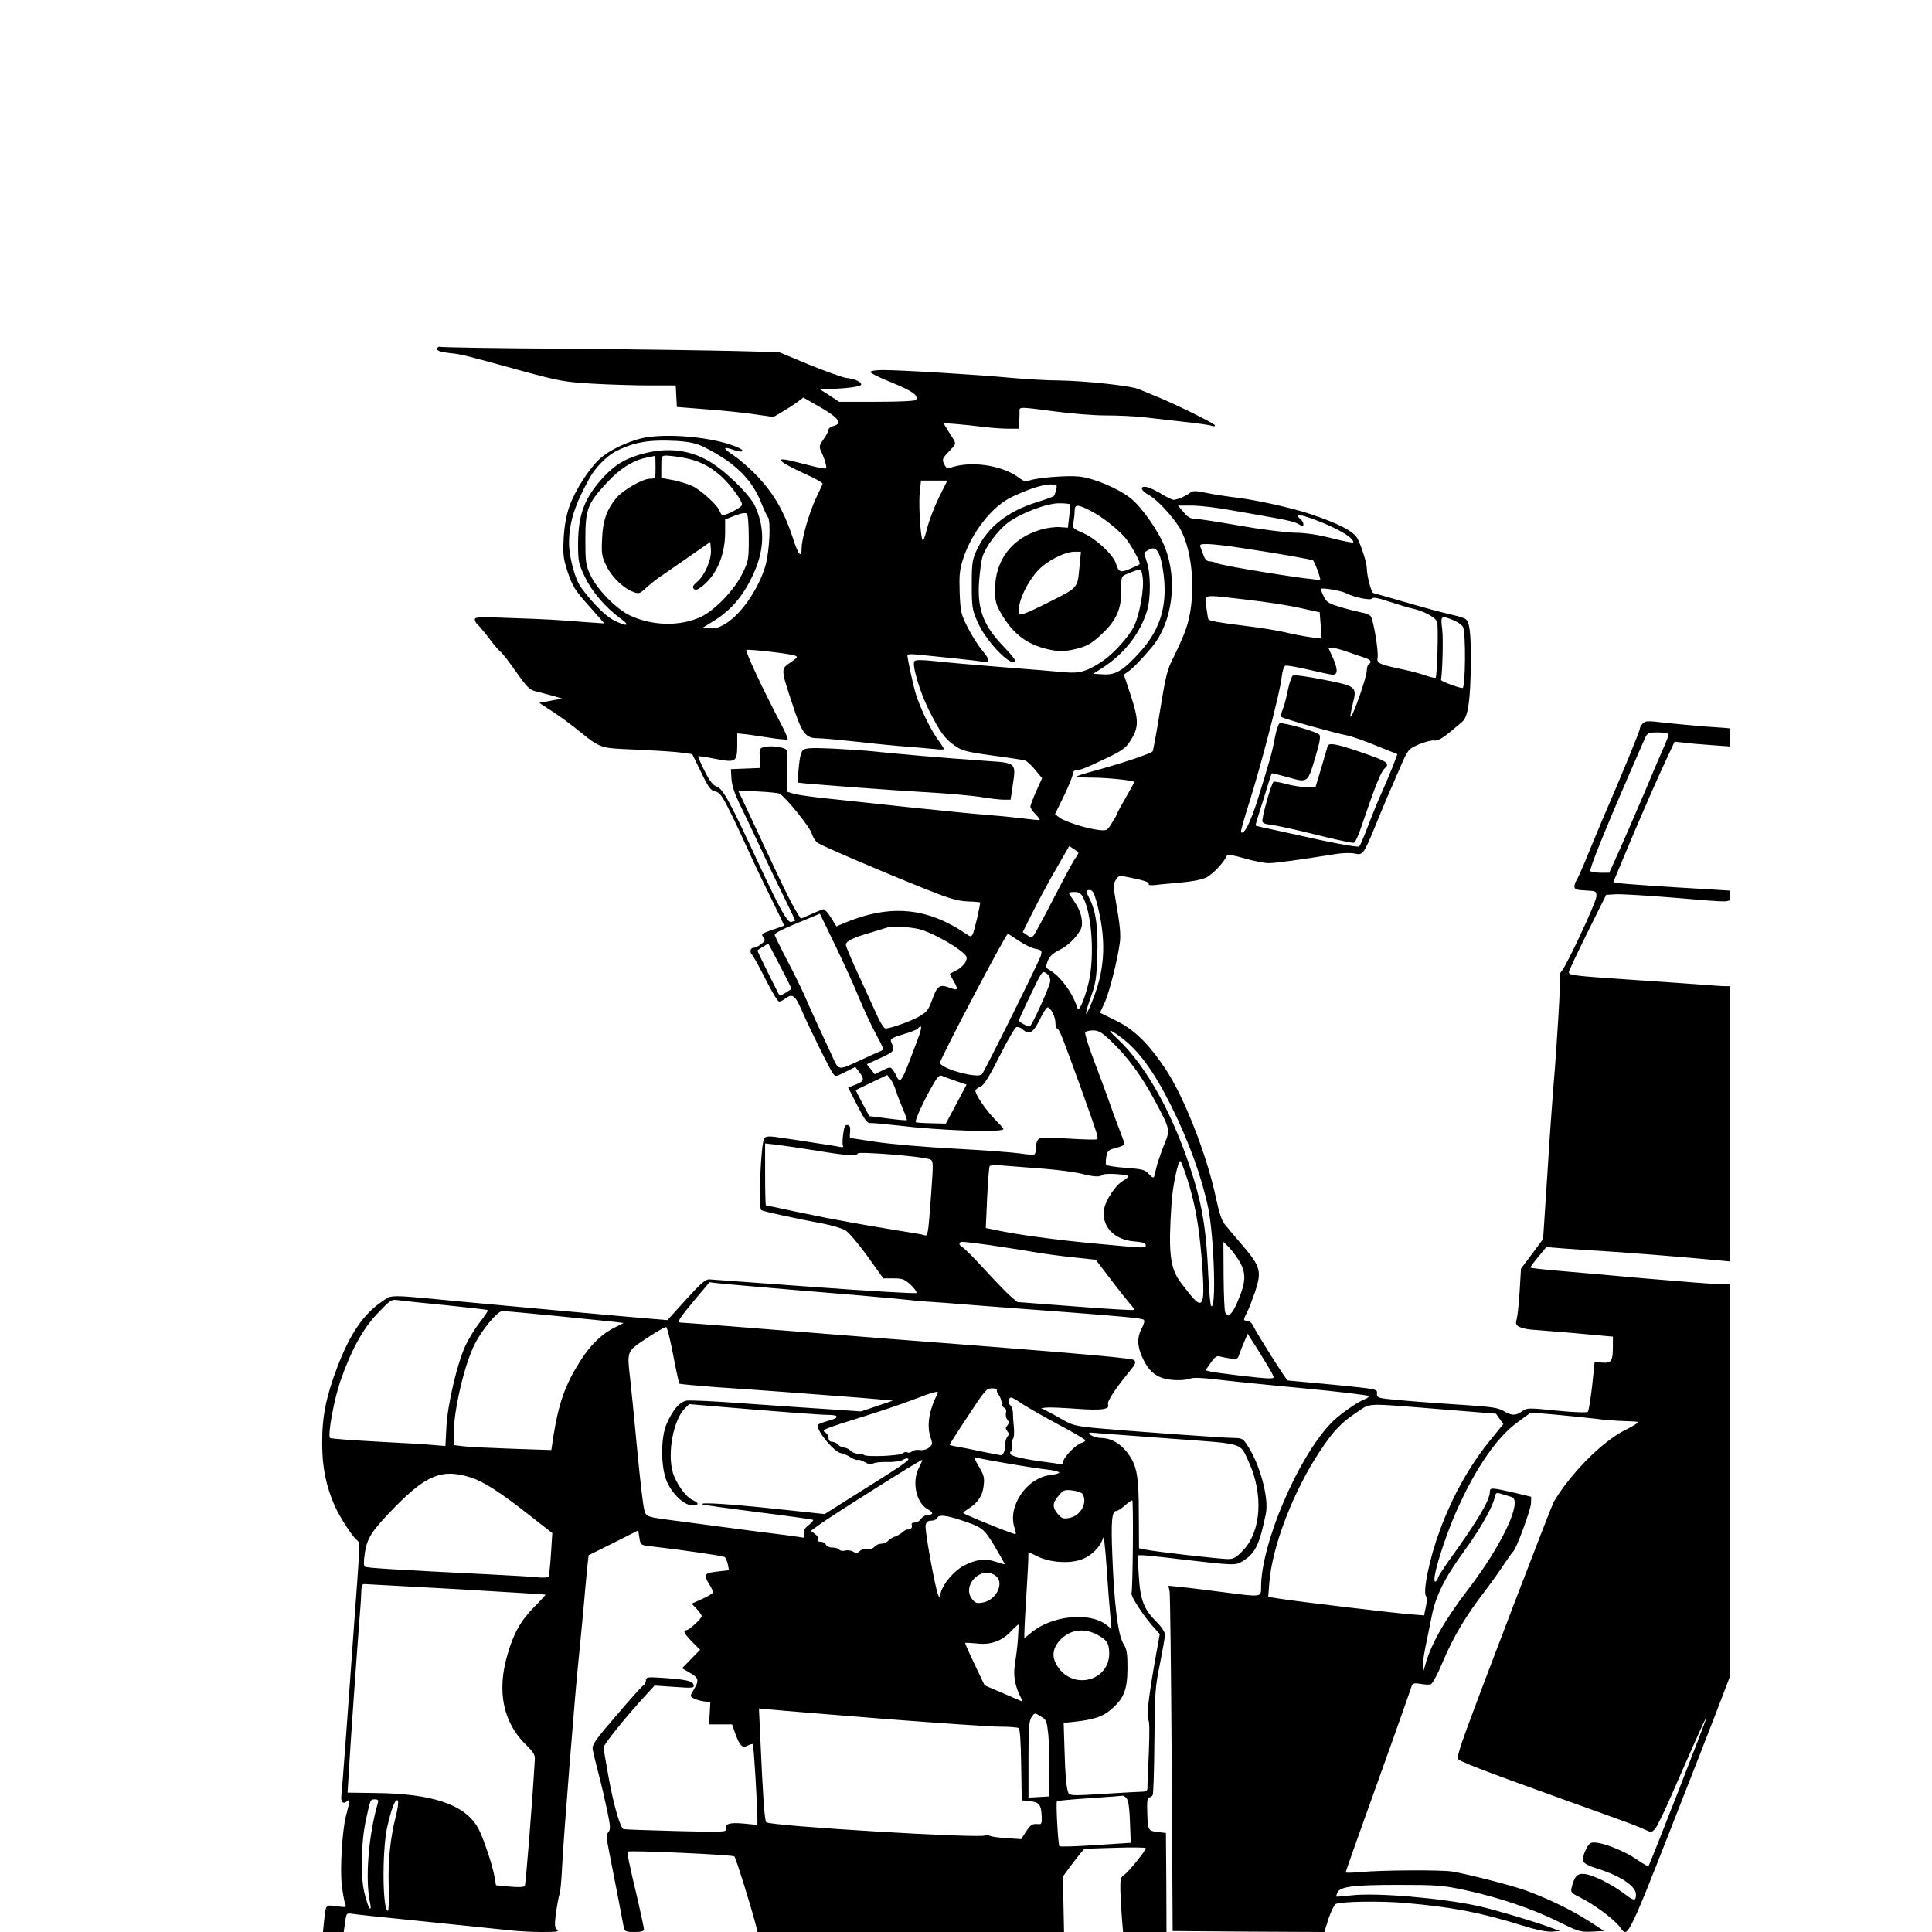
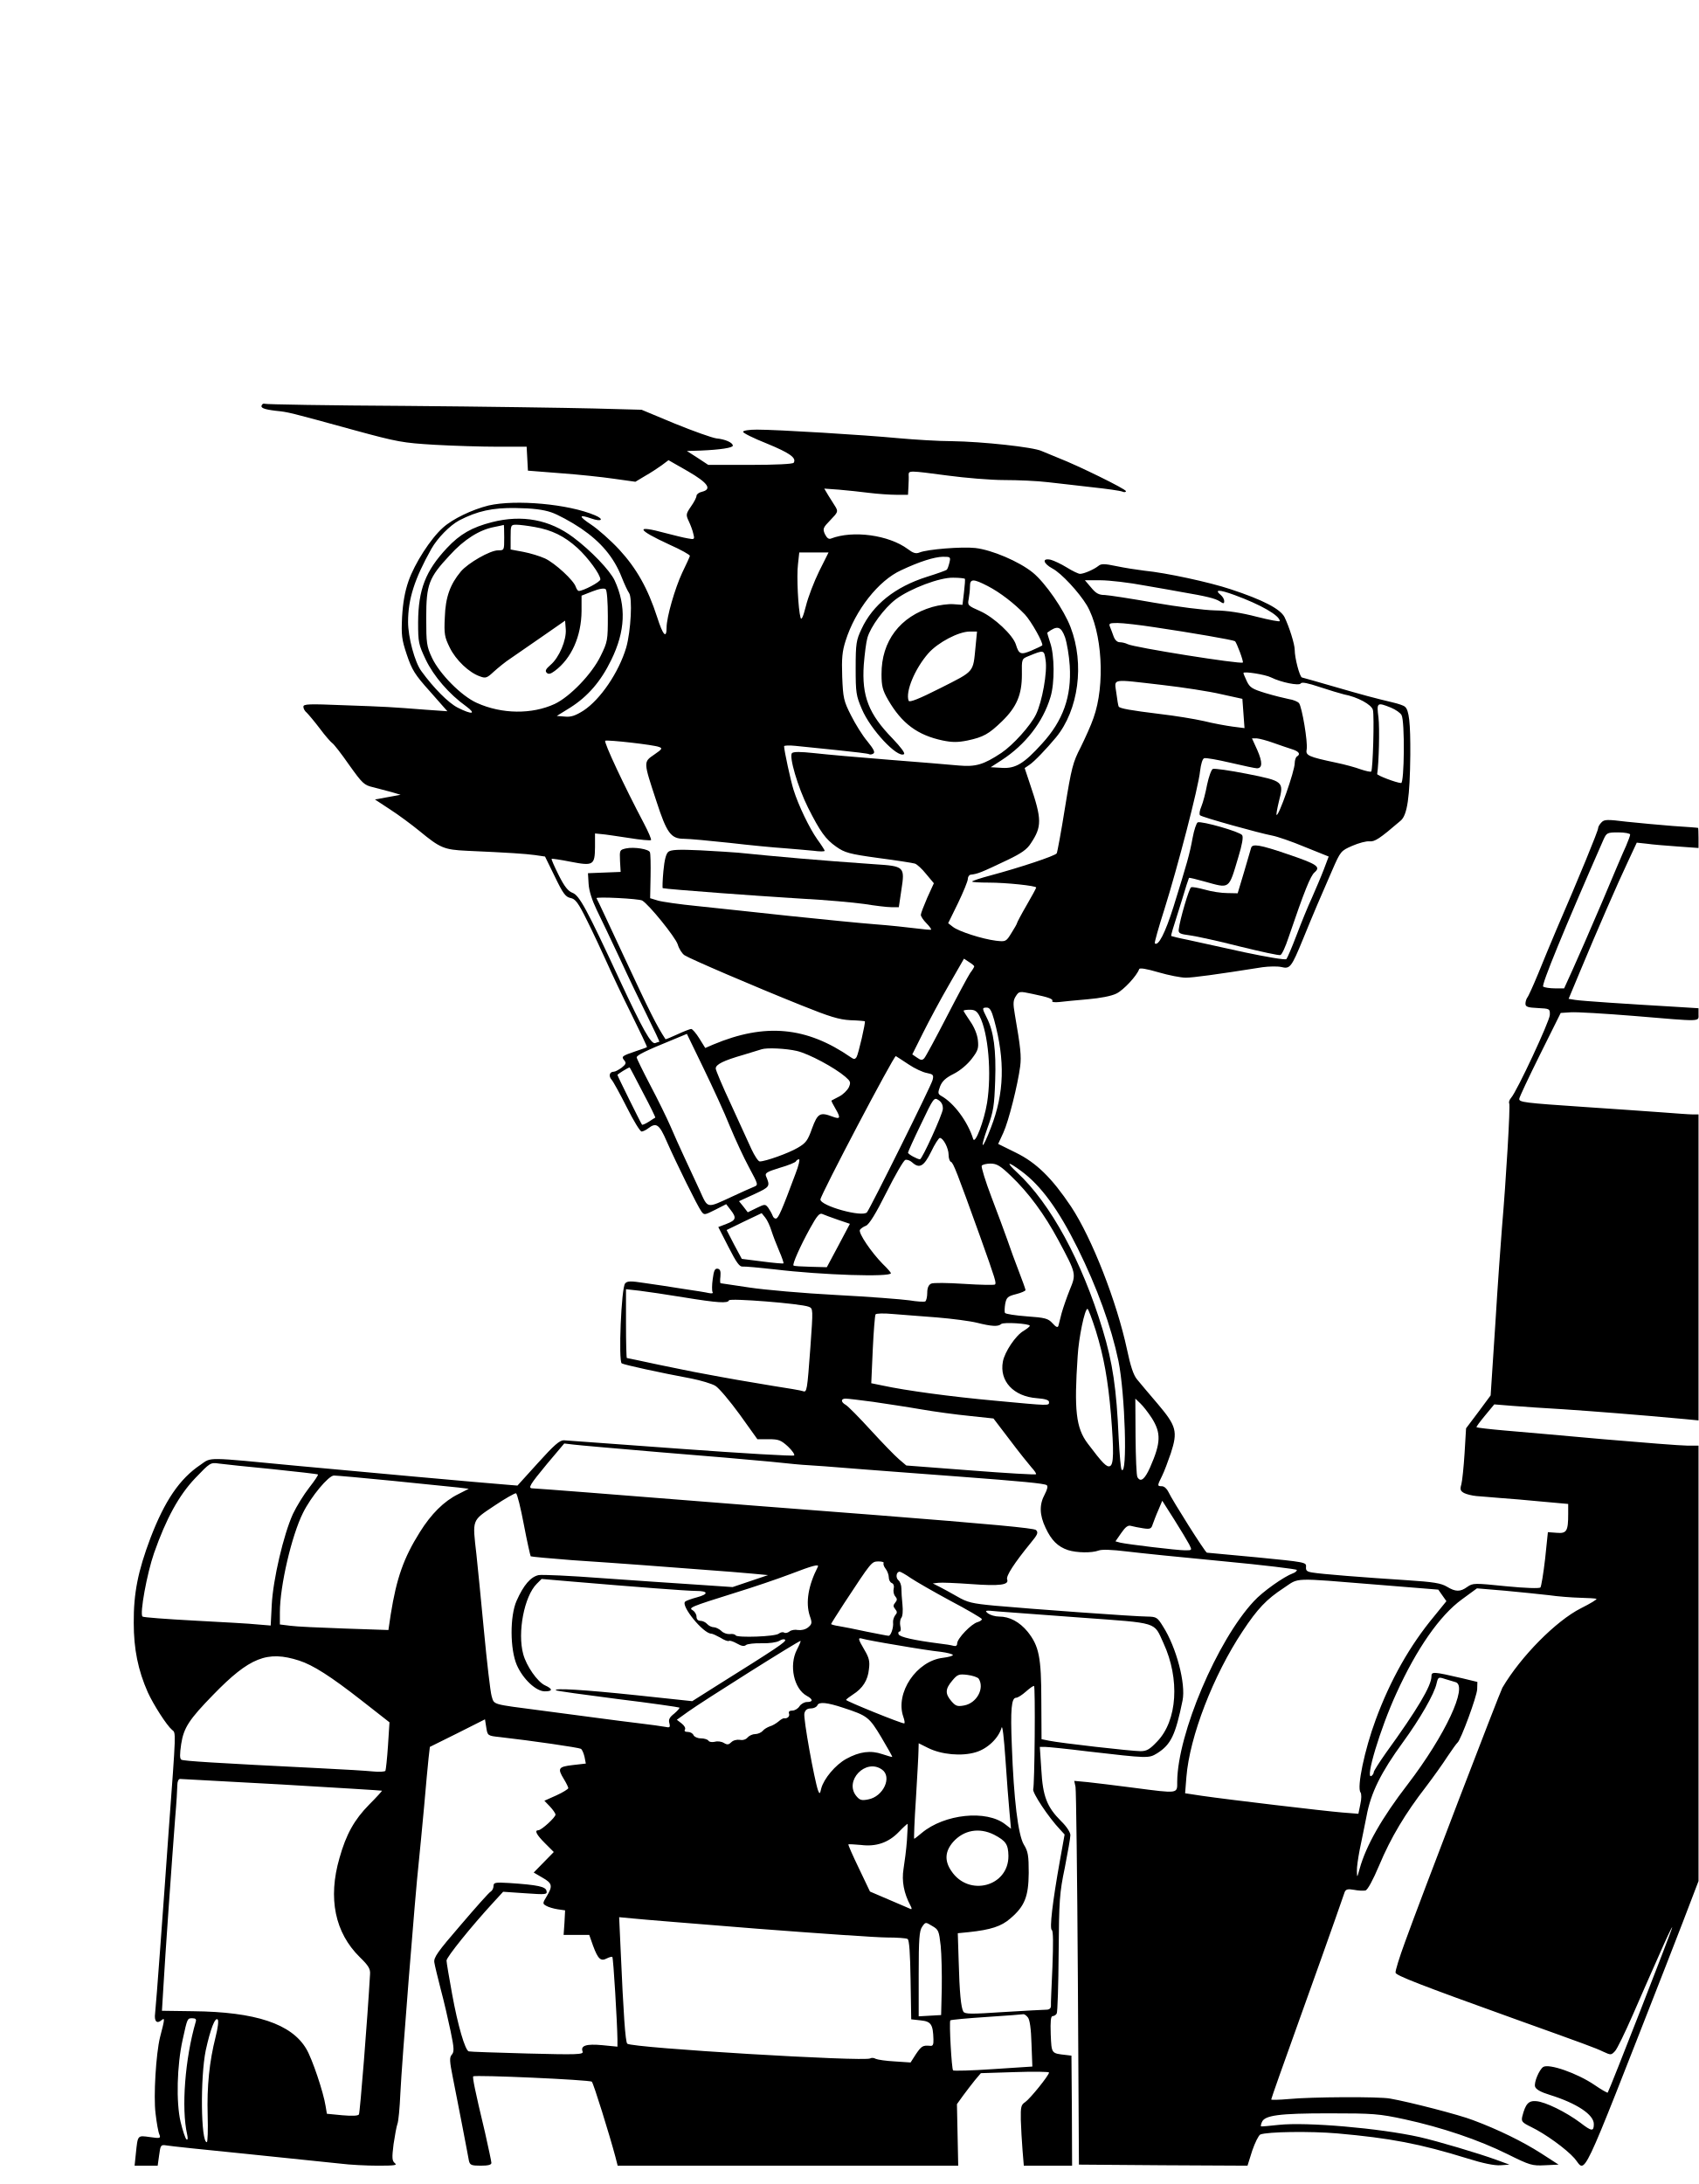
- <svg xmlns="http://www.w3.org/2000/svg" version="1.0" width="450" height="450" viewBox="0 0 795 1005" preserveAspectRatio="xMidYMid meet">
+ <svg xmlns="http://www.w3.org/2000/svg" version="1.0" width="350" height="450" viewBox="0 0 795 1005" preserveAspectRatio="xMidYMid meet">
  <g transform="translate(0,1005) scale(0.1,-0.1)" stroke="none">
    <path d="M1226 8241 c-9 -14 8 -21 66 -28 58 -6 55 -5 368 -91 202 -55 225 -59 375 -68 88 -5 221 -9 295 -9 l135 0 3 -56 3 -56 152 -12 c84 -6 197 -18 251 -26 l100 -14 45 27 c25 14 60 37 78 50 l32 24 91 -52 c95 -55 114 -84 65 -96 -14 -3 -25 -12 -25 -19 0 -7 -11 -29 -26 -50 -24 -35 -24 -39 -10 -69 8 -17 18 -43 21 -58 7 -27 6 -28 -26 -22 -19 3 -66 15 -105 25 -143 39 -135 17 19 -54 54 -24 97 -48 96 -53 -1 -5 -17 -40 -36 -79 -34 -73 -73 -208 -73 -256 0 -55 -17 -37 -44 48 -44 136 -97 229 -178 317 -40 43 -100 96 -132 117 -59 39 -58 49 2 28 48 -17 62 -4 17 15 -124 53 -371 75 -498 46 -77 -19 -169 -63 -214 -104 -58 -52 -132 -167 -161 -250 -17 -49 -26 -100 -30 -167 -4 -86 -2 -105 22 -177 24 -71 37 -93 109 -173 l81 -92 -100 7 c-167 13 -183 14 -381 21 -170 7 -193 6 -193 -7 0 -9 7 -21 16 -28 8 -8 36 -41 61 -74 25 -34 52 -64 58 -68 7 -4 43 -50 79 -102 63 -88 70 -95 114 -105 26 -7 65 -17 87 -23 l40 -12 -60 -11 -60 -11 70 -46 c39 -25 101 -71 139 -102 96 -79 114 -87 220 -92 202 -9 273 -14 319 -20 l48 -7 46 -94 c38 -79 50 -95 73 -100 23 -4 36 -21 78 -106 28 -56 69 -144 92 -195 23 -52 75 -162 116 -244 41 -83 74 -152 72 -153 -2 -2 -25 -10 -52 -19 -65 -22 -69 -25 -54 -43 10 -12 8 -18 -12 -34 -14 -10 -30 -19 -37 -19 -20 0 -26 -20 -10 -38 8 -9 40 -68 71 -129 31 -62 62 -113 69 -113 6 0 21 7 31 15 38 29 52 19 87 -62 45 -102 144 -303 162 -327 13 -18 15 -17 65 8 l51 26 20 -26 c30 -38 26 -49 -18 -66 l-39 -15 48 -94 c37 -73 52 -93 66 -91 11 1 78 -5 149 -13 223 -27 545 -37 545 -18 0 3 -17 23 -39 44 -53 54 -115 145 -106 159 4 6 17 15 28 19 15 6 46 56 96 156 40 80 80 149 88 152 7 3 22 -2 32 -11 34 -31 55 -20 89 49 17 36 36 65 41 65 16 0 41 -48 41 -79 0 -16 5 -31 11 -33 11 -4 28 -48 136 -348 74 -207 77 -219 70 -226 -3 -3 -68 -2 -144 3 -77 5 -146 6 -155 1 -12 -6 -18 -20 -18 -43 0 -18 -4 -36 -9 -40 -6 -3 -39 -1 -75 5 -35 5 -189 17 -342 25 -152 8 -335 24 -407 35 -71 11 -132 20 -134 20 -3 0 -3 15 -1 32 2 24 -1 34 -13 36 -13 2 -18 -9 -23 -48 -4 -28 -4 -55 -1 -61 4 -6 -2 -8 -17 -5 -12 3 -68 12 -123 20 -55 9 -135 21 -178 27 -65 10 -81 10 -91 -2 -18 -19 -32 -364 -16 -374 12 -7 176 -43 326 -71 45 -9 95 -24 112 -34 17 -10 68 -71 114 -134 l83 -116 53 0 c46 0 57 -4 90 -34 20 -19 33 -38 29 -42 -4 -4 -243 10 -530 31 -287 21 -534 39 -548 40 -20 0 -46 -23 -121 -106 l-96 -106 -49 4 c-106 8 -734 65 -978 88 -440 42 -403 42 -457 5 -97 -65 -167 -168 -234 -343 -58 -154 -79 -257 -78 -397 0 -122 20 -221 66 -325 26 -57 88 -154 113 -175 19 -16 20 7 -16 -480 -10 -146 -28 -389 -39 -540 -11 -151 -22 -290 -24 -307 -5 -37 8 -51 30 -32 16 13 16 8 -7 -80 -19 -77 -31 -276 -21 -356 5 -44 13 -89 18 -99 7 -18 4 -19 -45 -12 -58 8 -56 10 -65 -76 l-6 -58 54 0 54 0 7 50 c6 46 8 49 33 45 15 -3 185 -21 377 -40 193 -20 388 -40 435 -45 47 -6 127 -10 179 -10 78 0 92 2 79 12 -13 11 -14 24 -6 88 6 41 14 84 18 95 5 11 11 76 14 145 6 133 70 937 86 1080 5 47 16 164 25 260 8 96 18 199 21 228 l6 52 129 64 129 65 6 -38 c6 -38 6 -39 63 -45 150 -17 370 -49 380 -55 6 -4 13 -21 17 -38 l6 -31 -61 -7 c-68 -8 -73 -15 -41 -67 11 -18 20 -37 20 -41 0 -4 -25 -20 -56 -34 l-56 -25 26 -27 c14 -15 26 -32 26 -38 0 -13 -66 -73 -80 -73 -20 0 -9 -21 31 -61 l41 -41 -47 -48 -47 -48 41 -24 c46 -26 49 -39 20 -87 -20 -33 -20 -35 -2 -45 10 -6 34 -13 53 -16 l35 -5 -3 -58 -4 -57 60 0 60 0 18 -51 c23 -62 36 -74 64 -59 12 6 24 9 26 7 5 -4 23 -309 24 -386 l0 -34 -71 7 c-75 7 -103 -2 -92 -30 5 -14 -26 -15 -258 -9 -145 4 -269 8 -275 10 -17 5 -51 120 -78 269 -14 77 -26 147 -26 156 0 16 116 160 220 273 l45 49 103 -7 c98 -7 104 -6 100 11 -4 20 -40 28 -175 37 -66 4 -73 2 -73 -14 0 -10 -6 -22 -13 -26 -8 -4 -71 -75 -141 -157 -108 -125 -127 -152 -123 -175 2 -14 16 -71 30 -126 15 -55 35 -143 46 -195 17 -81 17 -97 6 -110 -12 -13 -11 -30 5 -110 10 -52 31 -156 45 -230 14 -74 28 -145 30 -158 5 -19 12 -22 55 -22 35 0 50 4 50 13 0 7 -14 71 -30 143 -48 200 -59 258 -55 262 8 8 547 -16 555 -25 8 -7 83 -249 110 -350 l11 -43 797 0 797 0 -3 144 -3 144 28 39 c16 22 41 54 56 73 l28 33 159 5 c88 3 160 2 160 -2 0 -13 -88 -122 -111 -138 -20 -13 -22 -22 -21 -84 1 -38 5 -102 8 -141 l6 -73 113 0 113 0 -1 258 -2 257 -25 3 c-70 8 -68 5 -72 97 -2 61 0 85 9 85 6 0 15 5 19 12 4 6 8 134 9 282 2 249 4 282 29 401 14 72 26 140 26 152 0 13 -18 41 -43 65 -67 67 -86 116 -93 241 l-7 107 24 0 c13 0 103 -9 199 -21 286 -33 286 -33 326 -9 65 41 86 86 119 247 16 78 -29 249 -91 346 -27 44 -31 46 -75 47 -56 0 -550 36 -714 51 -105 10 -127 15 -175 43 -30 17 -68 38 -84 46 l-30 15 26 3 c13 2 83 -1 153 -6 135 -10 179 -4 169 22 -6 16 34 77 109 169 34 41 38 50 26 62 -10 9 -215 28 -749 70 -404 31 -814 63 -910 71 -237 19 -682 54 -697 54 -24 0 -13 17 67 114 l81 96 42 -5 c23 -3 206 -19 407 -36 201 -16 433 -36 515 -44 83 -9 159 -16 170 -16 11 0 130 -9 265 -20 135 -10 337 -26 450 -34 291 -22 398 -32 409 -40 7 -4 3 -20 -9 -43 -26 -48 -25 -96 4 -157 27 -58 57 -88 105 -104 41 -13 111 -14 143 -2 15 6 63 4 129 -4 57 -7 260 -28 452 -46 191 -18 347 -37 347 -41 0 -5 -8 -12 -17 -15 -44 -16 -144 -87 -184 -131 -172 -184 -357 -621 -359 -844 0 -58 9 -57 -206 -29 -82 11 -178 22 -212 26 l-64 6 6 -28 c3 -15 8 -419 11 -898 l5 -870 394 -3 395 -2 22 70 c13 38 30 72 38 76 34 13 233 16 361 5 247 -22 385 -48 608 -117 73 -23 127 -34 155 -32 l42 3 -60 22 c-85 31 -277 88 -361 107 -189 42 -529 71 -659 57 -44 -5 -81 -8 -83 -7 -1 2 0 10 4 19 12 33 81 42 314 42 209 0 234 -2 355 -28 174 -38 346 -96 481 -163 105 -52 115 -55 175 -52 l64 3 -82 53 c-86 55 -200 111 -318 155 -64 25 -297 85 -388 101 -52 10 -372 8 -474 -2 -46 -4 -83 -5 -83 -2 0 4 59 171 131 371 72 200 148 414 169 474 21 61 41 117 44 126 6 13 15 15 44 10 20 -4 44 -5 53 -3 10 2 35 48 65 119 54 129 122 242 218 366 34 45 80 109 101 142 22 33 43 62 47 65 15 11 91 217 92 250 l1 34 -70 17 c-138 32 -145 32 -145 9 0 -44 -66 -155 -213 -358 -31 -44 -57 -85 -57 -90 0 -6 -5 -14 -11 -18 -31 -19 41 222 117 387 95 209 203 364 306 439 l71 52 131 -11 c72 -7 165 -16 206 -21 41 -6 107 -11 145 -12 39 -1 73 -3 77 -5 5 -2 -28 -22 -72 -44 -117 -59 -282 -226 -368 -372 -13 -24 -380 -980 -456 -1191 -26 -71 -46 -135 -44 -143 3 -13 109 -55 563 -218 326 -117 373 -134 408 -151 37 -17 38 -17 56 2 10 10 47 87 83 169 36 83 92 210 124 282 32 73 59 131 61 129 3 -3 -295 -766 -302 -774 -2 -2 -30 14 -62 36 -81 55 -213 101 -240 84 -19 -13 -44 -73 -38 -92 4 -13 27 -26 70 -39 125 -39 205 -92 205 -136 0 -36 -10 -35 -63 6 -67 50 -164 98 -207 101 -36 3 -50 -13 -65 -72 -5 -23 -1 -28 42 -49 66 -32 163 -102 202 -146 57 -65 15 -154 426 895 57 146 115 296 129 334 l26 68 0 1019 0 1019 -53 0 c-30 0 -206 14 -393 30 -186 17 -395 35 -464 41 -69 6 -127 13 -129 15 -2 2 16 26 40 55 l43 52 86 -7 c47 -4 155 -11 240 -16 134 -9 340 -25 568 -46 l62 -6 0 716 0 716 -27 0 c-16 0 -82 5 -148 10 -66 5 -228 16 -360 25 -281 19 -305 22 -304 38 0 7 44 100 97 207 l97 195 47 3 c26 2 160 -6 296 -17 322 -27 302 -28 302 8 l0 28 -112 7 c-225 13 -434 27 -465 32 l-31 5 53 127 c79 190 178 417 225 516 l41 88 47 -5 c26 -4 91 -9 145 -13 l97 -7 0 47 c0 25 -1 47 -2 47 -2 1 -55 5 -118 9 -63 5 -161 14 -217 20 -90 11 -104 11 -117 -3 -9 -9 -16 -21 -16 -28 0 -12 -88 -227 -195 -474 -23 -55 -62 -147 -85 -205 -24 -58 -47 -109 -52 -114 -4 -6 -8 -18 -8 -28 0 -14 11 -18 57 -20 57 -3 58 -3 57 -33 -2 -31 -154 -357 -181 -387 -8 -9 -12 -21 -9 -26 6 -10 -15 -362 -34 -582 -5 -63 -20 -266 -31 -450 l-22 -335 -57 -77 -58 -77 -7 -117 c-4 -64 -11 -130 -15 -145 -7 -24 -5 -31 13 -41 12 -6 37 -12 57 -14 19 -2 69 -5 110 -9 41 -3 130 -10 198 -17 l122 -11 0 -46 c0 -82 -7 -93 -54 -89 l-41 3 -13 -125 c-8 -69 -18 -129 -22 -134 -6 -5 -71 -3 -162 6 -147 15 -154 15 -180 -3 -33 -24 -55 -24 -96 1 -27 16 -62 22 -185 30 -203 13 -405 29 -444 36 -26 4 -32 9 -30 27 2 21 -4 22 -228 44 -126 12 -233 22 -236 22 -8 1 -162 245 -180 284 -7 15 -20 27 -31 27 -22 0 -22 2 1 48 10 20 28 68 41 106 33 102 27 127 -61 231 -41 48 -85 100 -97 115 -17 20 -31 64 -47 140 -48 224 -164 521 -262 669 -89 133 -162 205 -258 252 l-83 41 24 52 c25 54 68 226 79 311 6 47 2 88 -25 243 -9 52 -8 66 5 86 15 23 17 23 78 10 77 -16 98 -24 92 -34 -3 -4 12 -6 32 -4 21 3 81 8 134 13 59 5 111 15 135 27 34 17 95 83 106 114 2 7 33 2 91 -15 48 -14 105 -25 127 -25 33 0 145 15 359 49 30 4 69 5 88 1 41 -10 47 -3 102 131 48 118 87 209 137 323 38 87 40 90 93 113 30 13 66 23 81 21 25 -2 47 12 146 97 31 26 43 111 45 307 1 152 -6 211 -25 226 -6 6 -31 14 -56 20 -88 21 -137 34 -275 74 -77 22 -145 42 -151 43 -11 3 -34 91 -34 129 0 27 -26 109 -48 154 -20 38 -100 80 -252 130 -99 33 -302 77 -405 87 -33 4 -91 13 -129 21 -57 12 -72 12 -85 1 -20 -16 -67 -37 -86 -37 -7 0 -35 13 -62 30 -26 16 -60 32 -75 36 -42 9 -36 -17 8 -41 42 -22 124 -111 161 -172 72 -123 87 -373 31 -528 -11 -33 -39 -94 -60 -137 -36 -69 -43 -96 -73 -281 -18 -113 -36 -210 -39 -215 -7 -12 -177 -68 -308 -103 -49 -13 -88 -26 -88 -29 0 -3 35 -5 77 -5 84 0 223 -15 223 -23 0 -3 -20 -40 -45 -83 -25 -43 -45 -81 -45 -84 0 -3 -12 -24 -26 -46 -25 -41 -27 -41 -72 -36 -65 8 -176 44 -202 65 l-22 17 46 94 c25 52 46 103 46 113 0 10 6 19 13 20 34 4 47 9 175 70 62 30 89 48 107 77 52 78 52 112 -3 274 l-26 78 22 15 c23 15 81 76 125 129 105 128 134 343 68 515 -31 82 -119 209 -177 256 -64 52 -191 106 -269 115 -63 7 -225 -6 -261 -21 -17 -7 -30 -3 -55 16 -89 66 -257 89 -360 49 -10 -4 -19 3 -28 21 -11 25 -9 30 26 66 35 36 36 40 24 61 -8 12 -23 36 -34 54 l-19 32 69 -5 c37 -3 101 -10 141 -15 40 -5 98 -9 128 -9 l54 0 2 38 c1 20 2 45 1 55 0 21 2 21 183 -3 82 -11 201 -21 264 -21 63 0 156 -4 205 -10 50 -6 144 -16 210 -24 66 -7 128 -16 138 -20 9 -4 17 -3 17 2 0 10 -227 121 -315 155 -27 11 -63 26 -80 33 -38 18 -277 44 -420 46 -60 0 -173 7 -251 14 -156 15 -565 40 -661 40 -35 0 -64 -4 -65 -10 -2 -5 48 -30 111 -55 107 -44 140 -67 126 -90 -4 -6 -83 -10 -203 -10 l-197 0 -50 33 -50 32 65 2 c92 4 150 13 150 23 0 14 -35 30 -77 34 -21 3 -108 34 -194 69 l-156 65 -224 6 c-123 3 -518 9 -878 12 -360 2 -658 7 -662 10 -4 2 -10 0 -13 -5z m1354 -503 c30 -10 93 -44 139 -75 94 -64 154 -135 191 -229 13 -33 28 -65 34 -73 17 -22 9 -179 -13 -256 -35 -117 -121 -243 -200 -295 -38 -24 -59 -31 -87 -28 l-38 3 63 39 c82 52 143 122 192 223 66 135 71 252 16 372 -22 47 -111 140 -194 202 -111 83 -239 107 -380 71 -94 -24 -150 -56 -211 -121 -100 -107 -134 -194 -135 -347 0 -95 2 -104 36 -176 37 -77 109 -161 189 -218 50 -37 27 -40 -40 -6 -43 22 -112 91 -170 171 -31 42 -62 159 -62 230 0 107 30 201 109 342 29 51 86 109 130 133 85 44 156 60 266 58 77 -1 127 -7 165 -20z m-220 -118 c0 -60 0 -60 -29 -60 -37 0 -140 -59 -174 -99 -50 -60 -72 -120 -75 -214 -4 -79 -1 -93 23 -142 28 -58 91 -118 142 -135 26 -10 33 -7 64 22 20 18 55 47 80 63 24 17 91 63 149 103 l105 73 3 -40 c4 -51 -31 -133 -71 -167 -22 -19 -27 -28 -18 -37 8 -8 18 -6 38 9 78 58 124 162 125 280 l0 72 51 20 c33 13 56 16 62 10 6 -5 10 -61 10 -126 0 -113 -1 -120 -34 -187 -41 -84 -143 -190 -215 -224 -106 -49 -247 -48 -364 5 -72 32 -174 135 -210 211 -25 54 -27 67 -27 188 0 156 12 187 110 292 67 74 139 119 207 132 24 5 44 9 46 10 1 1 2 -26 2 -59z m144 49 c79 -14 137 -42 199 -98 50 -46 107 -124 107 -147 0 -12 -80 -54 -101 -54 -4 0 -10 8 -14 19 -9 30 -97 111 -144 133 -24 11 -70 25 -102 31 l-59 11 0 58 c0 56 1 58 27 58 15 0 54 -5 87 -11z m1330 -207 c-24 -49 -52 -122 -62 -163 -13 -51 -21 -68 -25 -54 -11 39 -19 195 -12 250 l6 55 69 0 68 0 -44 -88z m610 41 c-4 -16 -9 -31 -13 -34 -3 -3 -45 -18 -93 -33 -148 -47 -253 -130 -306 -245 -24 -51 -27 -67 -27 -181 0 -116 2 -130 29 -193 40 -95 166 -230 197 -211 7 4 -14 32 -53 73 -112 115 -145 198 -135 346 4 49 11 106 17 126 15 52 78 138 133 180 67 50 206 103 269 101 28 0 52 -3 54 -5 2 -2 0 -30 -4 -63 l-7 -59 -42 3 c-23 2 -68 -4 -99 -13 -151 -44 -239 -160 -238 -315 0 -55 5 -75 31 -120 64 -110 137 -165 256 -190 44 -9 70 -9 115 0 75 16 100 30 162 90 69 67 93 125 93 218 -1 74 -1 74 31 87 73 30 73 30 80 -19 9 -55 -16 -194 -45 -254 -26 -53 -107 -143 -162 -180 -83 -55 -120 -66 -199 -59 -40 4 -188 16 -328 27 -140 11 -297 25 -349 31 -65 7 -97 7 -104 0 -15 -15 27 -159 75 -255 57 -113 82 -148 132 -183 40 -28 60 -34 198 -53 84 -11 161 -23 170 -26 10 -3 34 -25 53 -49 l36 -43 -31 -68 c-16 -37 -30 -73 -30 -80 0 -7 12 -25 26 -39 14 -14 24 -28 22 -30 -2 -2 -35 1 -73 6 -39 5 -124 14 -190 19 -66 5 -246 23 -400 39 -154 17 -347 37 -430 46 -82 8 -166 20 -186 26 l-36 11 2 102 c1 55 0 106 -3 113 -5 15 -74 26 -112 18 -30 -7 -30 -8 -28 -58 l3 -52 -77 -3 -76 -3 3 -50 c2 -33 16 -76 38 -122 20 -40 68 -142 108 -227 39 -85 98 -208 130 -272 32 -65 57 -118 55 -118 -3 0 -11 -3 -19 -6 -19 -7 -58 62 -167 296 -153 330 -188 395 -220 407 -21 8 -38 29 -65 83 -20 40 -35 74 -33 76 2 2 41 -4 87 -13 108 -21 115 -17 116 68 l0 64 30 -3 c17 -1 74 -10 128 -18 54 -9 101 -13 104 -10 3 3 -12 38 -33 78 -91 172 -190 383 -181 387 13 5 226 -19 251 -29 18 -6 16 -10 -22 -36 -51 -35 -51 -32 10 -217 49 -151 68 -177 130 -177 24 0 120 -9 213 -19 94 -11 208 -22 255 -25 47 -4 109 -9 138 -12 28 -4 52 -4 52 0 0 3 -16 28 -35 54 -36 51 -88 158 -111 232 -13 41 -44 184 -44 203 0 4 24 5 53 2 28 -3 116 -12 195 -20 78 -8 146 -16 150 -19 4 -3 14 -1 20 3 9 6 1 21 -28 57 -23 27 -57 82 -77 122 -34 67 -37 81 -41 180 -3 87 0 119 16 169 45 143 154 282 260 330 87 41 155 62 195 63 36 0 37 -1 31 -27z m179 -110 c58 -30 124 -81 174 -133 30 -32 89 -137 81 -145 -2 -2 -24 -13 -50 -24 -50 -21 -59 -18 -73 28 -14 45 -102 127 -166 156 -59 26 -61 28 -55 57 3 17 6 43 6 59 0 37 15 37 83 2z m737 2 c74 -13 151 -26 170 -30 118 -20 157 -30 178 -43 19 -13 22 -12 22 1 0 8 -7 20 -15 27 -33 27 -11 28 63 1 123 -45 212 -96 212 -122 0 -4 -48 5 -107 20 -73 19 -137 29 -197 30 -49 1 -175 17 -284 36 -107 19 -211 35 -231 36 -28 0 -42 8 -64 35 l-29 34 74 0 c40 0 134 -11 208 -25z m45 -195 c175 -26 365 -59 375 -65 8 -5 42 -97 37 -100 -10 -9 -512 71 -539 86 -10 5 -26 9 -37 9 -12 0 -23 11 -29 28 -5 15 -13 35 -17 45 -6 15 -1 17 36 17 24 0 103 -9 174 -20z m-420 -47 c9 -27 19 -86 22 -133 9 -144 -31 -257 -130 -365 -84 -93 -124 -117 -187 -113 l-53 3 51 33 c111 72 194 178 229 296 20 65 19 197 -2 255 -8 24 -14 45 -13 46 47 35 64 30 83 -22z m-419 -45 c-12 -121 -3 -111 -163 -192 -101 -51 -146 -69 -150 -60 -16 42 29 150 92 222 45 51 142 102 194 102 l34 0 -7 -72z m1384 -143 c46 -23 131 -40 138 -28 5 8 33 2 90 -17 45 -15 96 -30 112 -34 64 -12 130 -48 136 -73 7 -28 0 -280 -8 -288 -3 -3 -25 2 -49 10 -24 9 -75 23 -114 31 -132 28 -145 34 -139 63 6 32 -22 199 -36 216 -6 7 -27 16 -48 19 -20 4 -69 16 -109 28 -62 19 -73 26 -87 55 -9 19 -16 36 -16 39 0 9 103 -7 130 -21z m-510 -35 c96 -11 220 -30 275 -43 l100 -22 5 -68 5 -69 -55 7 c-30 4 -91 15 -135 26 -44 10 -136 25 -205 33 -139 17 -189 26 -194 35 -2 3 -7 32 -11 64 -9 69 -29 65 215 37z m1070 -106 c22 -9 45 -25 50 -35 16 -28 13 -319 -2 -318 -23 1 -113 36 -112 42 8 51 12 216 6 265 -9 70 -7 72 58 46z m-550 -165 c30 -11 70 -24 88 -30 32 -10 41 -23 22 -34 -5 -3 -10 -18 -10 -31 0 -37 -76 -252 -85 -242 -2 2 3 30 11 63 24 93 22 95 -149 129 -81 16 -152 26 -160 23 -7 -2 -19 -36 -27 -73 -7 -38 -19 -84 -27 -103 -8 -18 -11 -37 -6 -41 9 -9 279 -84 338 -95 22 -4 90 -27 152 -53 l112 -45 -23 -61 c-13 -34 -38 -92 -55 -131 -18 -38 -50 -117 -72 -175 -22 -58 -44 -109 -48 -113 -5 -5 -93 10 -197 32 -104 23 -223 49 -264 58 -41 8 -76 17 -78 18 -1 1 2 15 7 31 5 16 24 76 42 134 17 58 33 106 34 107 1 2 34 -6 73 -17 120 -33 112 -40 158 114 18 59 24 94 18 103 -10 16 -189 67 -208 60 -6 -3 -17 -35 -24 -73 -14 -77 -26 -118 -89 -321 -39 -124 -72 -188 -88 -172 -2 3 18 75 45 159 61 194 160 573 167 647 4 32 11 57 19 60 8 3 63 -7 123 -21 60 -14 116 -26 124 -26 26 0 27 28 2 85 l-25 55 23 0 c12 -1 47 -10 77 -21z m1670 -429 c0 -6 -9 -29 -19 -53 -11 -23 -62 -143 -114 -267 -53 -124 -114 -264 -136 -312 l-40 -88 -43 0 c-24 0 -48 4 -55 8 -10 6 99 271 283 690 14 30 17 32 69 32 30 0 55 -5 55 -10z m-4624 -309 c31 -18 155 -171 166 -205 6 -21 21 -44 32 -51 26 -17 324 -145 546 -234 134 -54 177 -67 230 -70 36 -1 66 -4 68 -5 4 -5 -30 -153 -39 -168 -7 -10 -12 -11 -26 -1 -208 144 -402 162 -645 60 l-37 -16 -28 45 c-15 24 -32 44 -38 44 -5 0 -34 -11 -64 -25 -30 -14 -55 -24 -56 -23 -42 64 -73 126 -195 388 -70 150 -121 260 -128 272 -4 8 199 -2 214 -11z m1554 -308 c0 -3 -8 -17 -19 -31 -10 -15 -60 -108 -111 -207 -51 -99 -98 -186 -104 -192 -9 -10 -16 -10 -34 3 l-22 15 51 102 c28 56 82 157 121 224 l70 122 24 -16 c13 -8 24 -17 24 -20z m93 -250 c52 -191 48 -343 -15 -505 -41 -108 -54 -108 -16 -1 28 77 32 104 36 221 5 144 -7 231 -39 294 -23 46 -23 48 0 48 14 0 22 -14 34 -57z m-68 17 c41 -79 57 -268 35 -406 -14 -85 -56 -196 -65 -169 -25 81 -90 169 -150 202 -15 9 -16 14 -5 44 10 25 26 40 64 59 30 15 64 44 84 70 30 39 33 50 29 88 -3 27 -17 61 -36 88 -17 25 -31 47 -31 49 0 3 13 5 30 5 23 0 33 -7 45 -30z m-1169 -515 c25 -60 65 -147 90 -193 44 -82 44 -82 22 -91 -13 -5 -57 -25 -98 -44 -126 -58 -115 -60 -156 30 -20 43 -52 112 -71 153 -19 41 -49 107 -65 145 -17 39 -59 125 -94 191 -35 67 -64 126 -64 131 0 10 42 31 165 81 l70 29 78 -161 c43 -89 99 -210 123 -271z m314 352 c56 -13 177 -78 227 -121 24 -21 26 -26 16 -49 -7 -14 -27 -34 -45 -43 -18 -9 -34 -18 -36 -19 -2 -1 7 -19 19 -39 25 -43 22 -50 -15 -36 -58 22 -69 15 -95 -55 -20 -57 -29 -69 -67 -91 -42 -25 -151 -64 -178 -64 -7 0 -24 26 -39 58 -14 31 -58 126 -96 210 -39 83 -71 159 -71 167 0 19 36 37 130 64 41 13 80 24 85 26 24 8 114 4 165 -8z m523 -63 c28 -19 67 -37 85 -40 30 -6 33 -9 27 -33 -7 -28 -290 -597 -307 -619 -21 -25 -218 30 -218 60 0 20 345 676 353 671 4 -2 31 -20 60 -39z m-1244 -131 c34 -64 60 -117 58 -118 -1 0 -15 -9 -30 -19 -16 -10 -30 -16 -32 -14 -5 6 -115 228 -115 233 0 3 47 33 57 35 1 0 29 -53 62 -117z m1404 -78 c-2 -26 -97 -235 -107 -235 -12 0 -56 24 -56 31 0 4 27 64 61 134 59 124 61 126 82 112 15 -10 21 -24 20 -42z m-689 -301 c-64 -172 -80 -208 -91 -211 -6 -2 -14 4 -17 14 -4 10 -13 26 -20 36 -14 18 -16 18 -55 -1 l-41 -20 -20 26 -21 26 72 33 c73 34 75 36 54 85 -5 14 6 20 64 38 39 11 73 25 76 30 3 6 10 10 15 10 5 0 -2 -30 -16 -66z m1007 -11 c84 -80 158 -181 223 -302 84 -157 84 -157 53 -232 -14 -35 -31 -84 -38 -109 -6 -25 -13 -51 -15 -59 -3 -10 -11 -7 -28 12 -20 22 -34 26 -120 32 -53 4 -99 11 -102 16 -3 5 -2 24 1 43 6 30 12 35 51 45 24 6 44 15 44 19 0 4 -14 43 -31 87 -17 44 -41 109 -53 145 -13 36 -46 127 -75 202 -29 76 -49 142 -46 148 3 5 22 10 41 10 29 0 46 -10 95 -57z m49 22 c92 -68 173 -178 264 -361 91 -184 157 -366 191 -528 31 -153 43 -540 15 -509 -4 4 -10 71 -14 148 -10 232 -28 353 -75 508 -98 323 -244 590 -400 735 -55 51 -46 55 19 7z m-1169 -280 c7 -22 23 -64 36 -94 13 -30 22 -56 20 -58 -2 -2 -47 2 -100 9 l-95 12 -36 67 -35 68 82 40 82 39 17 -21 c9 -11 22 -39 29 -62z m311 52 l56 -19 -54 -102 -54 -101 -76 2 c-42 1 -78 3 -80 6 -6 6 31 90 78 175 32 58 44 72 57 66 9 -4 41 -16 73 -27z m-722 -363 c159 -26 207 -29 212 -14 3 11 335 -15 373 -30 21 -8 21 -9 8 -191 -15 -202 -16 -211 -35 -204 -7 3 -71 14 -143 25 -121 20 -198 33 -335 59 -30 5 -120 24 -199 40 -79 17 -145 31 -147 31 -2 0 -4 72 -4 161 l0 161 63 -7 c34 -4 127 -18 207 -31z m1929 -156 c38 -123 57 -231 71 -393 14 -174 13 -234 -5 -241 -15 -6 -34 13 -104 106 -55 73 -64 156 -47 408 5 87 33 222 46 222 4 0 21 -46 39 -102z m-744 62 c72 -6 156 -17 188 -25 68 -17 99 -19 113 -6 10 10 134 2 134 -8 0 -4 -13 -14 -29 -24 -37 -21 -89 -99 -97 -144 -17 -91 50 -163 159 -171 40 -3 57 -9 57 -18 0 -18 6 -18 -250 6 -210 19 -422 48 -528 71 l-54 11 7 157 c4 86 10 160 13 165 2 5 39 6 81 2 42 -3 135 -11 206 -16z m-299 -395 c60 -9 161 -24 224 -35 63 -11 166 -25 228 -31 l112 -12 77 -101 c42 -56 88 -113 101 -128 14 -15 24 -30 21 -32 -2 -3 -140 5 -306 18 l-301 23 -34 29 c-19 16 -79 78 -133 137 -54 59 -106 112 -117 118 -23 13 -23 29 0 29 10 0 68 -7 128 -15z m1305 -76 c44 -70 43 -115 -8 -231 -25 -56 -44 -71 -59 -46 -5 7 -8 93 -9 190 l-1 178 23 -22 c13 -12 37 -43 54 -69z m-4116 -239 c115 -12 211 -23 213 -25 3 -2 -16 -30 -41 -62 -25 -32 -59 -87 -76 -123 -44 -97 -93 -307 -99 -424 l-5 -98 -61 5 c-34 4 -167 11 -296 18 -129 7 -239 15 -243 19 -14 12 21 202 54 297 57 162 116 270 193 351 69 72 71 74 111 68 22 -3 134 -15 250 -26z m565 -55 c140 -14 277 -28 305 -31 l49 -6 -49 -25 c-67 -33 -127 -93 -180 -178 -76 -121 -109 -216 -136 -384 l-11 -74 -207 7 c-113 4 -227 9 -253 13 l-48 6 0 57 c0 123 55 359 108 465 38 77 120 175 145 175 12 0 137 -11 277 -25z m612 -205 c15 -79 30 -145 32 -148 3 -2 90 -10 193 -18 103 -7 251 -17 328 -23 77 -6 208 -16 290 -22 83 -6 184 -14 225 -18 l75 -7 -83 -28 -83 -28 -177 12 c-97 6 -295 20 -438 30 -144 11 -276 17 -293 14 -37 -8 -70 -46 -103 -120 -32 -72 -31 -227 1 -301 29 -66 90 -123 131 -123 38 0 38 11 1 28 -35 16 -87 90 -102 146 -28 102 5 271 63 329 l23 23 140 -12 c293 -25 542 -44 582 -44 59 0 61 -15 5 -30 -26 -7 -51 -16 -55 -20 -22 -19 85 -150 122 -150 6 0 25 -9 43 -19 17 -11 35 -18 40 -15 4 3 21 -3 37 -12 21 -12 34 -15 43 -7 7 5 40 9 73 8 35 -1 69 4 82 11 12 8 24 10 28 5 5 -9 -40 -39 -318 -213 l-117 -74 -263 28 c-247 26 -387 34 -375 23 2 -3 133 -21 289 -41 156 -19 286 -38 289 -40 2 -3 -9 -15 -24 -28 -22 -17 -28 -28 -23 -45 5 -20 2 -22 -21 -17 -15 3 -67 10 -117 16 -49 6 -137 17 -195 25 -58 8 -177 23 -265 35 -237 31 -221 26 -234 68 -6 21 -22 159 -36 307 -14 149 -30 308 -35 355 -19 167 -23 157 83 228 50 34 97 60 102 59 6 -2 22 -68 37 -147z m3114 -92 c14 -28 14 -28 -19 -28 -37 0 -270 28 -304 36 l-22 6 27 39 c20 29 32 38 47 33 11 -3 36 -8 56 -11 32 -5 38 -2 44 18 5 13 16 44 27 68 l18 43 56 -88 c31 -49 62 -101 70 -116z m-1430 -87 c-3 -5 1 -17 9 -27 8 -10 15 -29 15 -40 0 -12 6 -24 14 -27 9 -4 12 -14 9 -26 -3 -12 0 -28 7 -36 10 -12 10 -18 0 -30 -10 -12 -10 -18 0 -30 10 -12 10 -18 0 -29 -6 -8 -11 -23 -10 -33 3 -24 -10 -63 -21 -63 -5 0 -50 9 -101 19 -51 11 -110 23 -130 26 -21 3 -38 8 -38 10 0 2 28 46 61 97 129 196 128 195 160 196 16 0 27 -3 25 -7z m-308 -18 c-45 -88 -58 -167 -38 -229 12 -34 11 -39 -8 -55 -13 -10 -31 -14 -47 -12 -14 3 -32 0 -40 -7 -8 -6 -19 -9 -25 -5 -6 4 -17 1 -25 -5 -16 -14 -194 -20 -202 -8 -2 5 -15 8 -27 6 -13 -1 -31 5 -40 15 -10 9 -26 17 -35 17 -10 0 -24 7 -31 15 -7 8 -21 15 -31 15 -12 0 -19 7 -19 20 0 10 -8 23 -17 29 -22 12 -14 16 197 82 85 26 202 66 260 88 104 40 135 48 128 34z m435 -53 c24 -16 107 -64 185 -106 78 -41 144 -80 147 -85 3 -4 -6 -11 -19 -15 -29 -7 -96 -77 -96 -100 0 -10 -6 -14 -17 -11 -10 3 -40 8 -68 11 -116 15 -184 30 -189 43 -3 7 -1 13 5 13 5 0 7 11 3 25 -3 14 -1 31 4 38 7 7 9 34 6 63 -3 27 -5 61 -5 76 0 14 -6 32 -14 38 -14 12 -10 40 6 40 4 0 28 -13 52 -30z m2185 -31 l284 -23 19 -27 19 -27 -56 -69 c-115 -138 -207 -301 -275 -486 -52 -140 -89 -317 -71 -340 5 -7 5 -30 -1 -56 l-9 -44 -76 6 c-85 7 -532 60 -656 78 l-79 12 6 76 c15 189 126 476 263 682 70 106 112 150 193 203 74 49 32 48 439 15z m-1388 -154 c368 -27 339 -18 386 -120 77 -167 65 -362 -30 -460 -35 -37 -49 -45 -78 -45 -41 0 -376 38 -428 49 l-35 7 -1 179 c0 206 -11 257 -64 324 -38 46 -84 71 -134 71 -18 0 -41 7 -52 15 -17 14 -13 15 46 9 36 -3 211 -16 390 -29z m-860 -129 c80 -14 171 -28 203 -31 31 -4 57 -11 57 -15 0 -4 -21 -10 -46 -13 -124 -14 -225 -164 -186 -276 6 -17 8 -31 4 -31 -13 -1 -272 104 -272 110 1 3 15 14 32 25 46 29 70 67 75 118 5 37 1 54 -21 91 -31 53 -32 59 -8 52 9 -3 82 -17 162 -30z m-470 -21 c-38 -74 -14 -183 46 -216 30 -16 31 -29 1 -29 -12 0 -28 -9 -35 -20 -7 -11 -22 -20 -33 -20 -14 0 -19 -5 -16 -14 5 -13 -8 -25 -24 -22 -4 0 -15 -6 -25 -15 -11 -9 -29 -20 -41 -23 -11 -4 -27 -13 -33 -21 -7 -8 -23 -15 -35 -15 -12 0 -28 -7 -36 -16 -7 -9 -22 -14 -36 -11 -14 2 -31 -2 -40 -11 -12 -12 -19 -13 -34 -4 -11 7 -30 10 -43 6 -13 -3 -27 -1 -30 5 -4 6 -20 11 -36 11 -15 0 -30 7 -34 15 -3 8 -15 15 -26 15 -13 0 -19 4 -14 11 4 7 -3 19 -16 29 l-22 17 53 38 c65 47 522 335 526 331 2 -1 -6 -20 -17 -41z m-2330 -51 c65 -21 147 -73 294 -188 l129 -101 -7 -109 c-4 -61 -10 -114 -12 -118 -3 -4 -29 -6 -57 -3 -29 3 -140 10 -247 15 -503 25 -640 34 -651 40 -8 5 -8 25 -1 73 12 77 37 115 150 231 170 175 253 208 402 160z m3181 -85 c28 -45 -9 -114 -68 -125 -32 -6 -40 -3 -60 20 -30 35 -29 57 4 96 24 29 31 32 71 27 24 -3 48 -11 53 -18z m2232 -16 c59 -18 -48 -248 -224 -478 -121 -157 -195 -287 -225 -395 -12 -43 -12 -44 -13 -12 -1 18 6 63 13 100 8 37 22 108 32 157 20 110 68 206 170 346 81 111 148 228 158 276 7 30 9 31 39 21 18 -5 40 -12 50 -15z m-1970 -253 c-1 -127 -4 -239 -7 -248 -5 -16 71 -131 126 -189 l21 -23 -22 -122 c-35 -196 -49 -318 -38 -325 7 -4 7 -64 3 -172 -4 -91 -8 -174 -7 -183 0 -12 -8 -18 -22 -18 -12 0 -102 -5 -201 -11 -150 -10 -179 -10 -187 2 -11 19 -18 88 -22 240 l-4 127 51 5 c103 11 153 27 195 64 67 57 85 102 86 213 0 81 -3 101 -23 133 -27 46 -47 213 -56 461 -7 172 -2 226 20 226 8 0 28 13 46 29 18 16 35 28 38 26 3 -2 4 -107 3 -235z m-896 133 c113 -37 121 -43 178 -138 29 -49 53 -91 51 -92 -1 -1 -22 5 -46 13 -55 19 -107 12 -169 -22 -51 -28 -105 -93 -117 -138 -6 -27 -8 -28 -15 -10 -17 48 -70 339 -64 361 4 16 13 23 31 23 13 0 27 7 30 15 7 17 46 13 121 -12z m778 -489 l7 -77 -26 20 c-88 70 -286 49 -392 -40 -18 -15 -33 -27 -35 -27 -2 0 1 84 8 187 6 104 12 204 12 224 l1 36 44 -22 c62 -31 157 -40 223 -20 55 16 107 66 121 115 4 15 11 -46 18 -147 6 -94 15 -206 19 -249z m-597 200 c49 -34 7 -127 -65 -140 -31 -6 -39 -3 -55 16 -58 71 44 178 120 124z m-2808 -70 c256 -15 466 -28 468 -29 1 -1 -26 -31 -61 -66 -68 -69 -107 -138 -138 -249 -55 -189 -21 -350 95 -464 41 -40 50 -55 48 -80 -12 -211 -47 -648 -52 -656 -4 -7 -32 -8 -78 -4 l-72 7 -6 36 c-10 65 -63 222 -90 267 -69 118 -238 174 -531 177 l-145 2 7 115 c7 127 40 594 55 789 6 68 10 137 10 152 0 16 5 29 13 29 6 0 221 -12 477 -26z m2925 -261 c-3 -43 -11 -103 -16 -134 -9 -56 1 -113 33 -173 6 -10 6 -17 1 -15 -5 2 -50 22 -100 43 l-91 39 -52 109 c-29 60 -51 110 -49 112 2 1 29 0 59 -3 71 -9 129 11 177 61 20 21 39 38 41 38 1 0 0 -35 -3 -77z m408 26 c55 -29 66 -45 67 -99 1 -144 -186 -193 -267 -71 -33 48 -30 92 8 136 50 56 122 69 192 34z m-1108 -440 c286 -22 559 -41 606 -41 47 0 91 -3 97 -7 8 -5 12 -66 14 -191 l3 -185 45 -5 c48 -5 57 -19 59 -88 1 -26 -3 -33 -16 -31 -34 3 -40 -1 -66 -39 l-25 -39 -74 5 c-40 2 -80 8 -89 12 -8 5 -20 6 -26 2 -26 -16 -1116 49 -1137 69 -9 8 -18 141 -31 438 l-7 154 64 -6 c35 -4 297 -25 583 -48z m858 -80 c4 -40 6 -130 5 -199 l-3 -125 -52 -3 -53 -3 0 198 c0 165 3 202 16 221 16 23 16 23 47 4 30 -17 32 -23 40 -93z m408 -335 c9 -11 15 -53 17 -124 l4 -106 -183 -12 c-100 -7 -185 -9 -188 -6 -7 6 -19 226 -13 234 2 3 79 10 170 16 92 6 170 12 173 13 4 0 13 -6 20 -15z m-3895 -21 c-50 -172 -68 -404 -40 -527 4 -18 3 -27 -3 -23 -5 3 -18 41 -28 83 -21 91 -17 263 10 384 22 101 22 100 45 100 16 0 20 -5 16 -17z m93 -71 c-29 -115 -41 -230 -37 -366 2 -69 0 -126 -4 -126 -28 0 -31 303 -5 430 22 100 44 157 56 144 5 -5 1 -39 -10 -82z" />
    <path d="M3128 6149 c-11 -10 -18 -38 -23 -91 -4 -43 -5 -78 -3 -79 16 -5 487 -40 648 -49 113 -6 246 -18 295 -25 50 -8 106 -15 126 -15 l36 0 12 81 c17 109 14 111 -126 120 -259 18 -450 35 -638 54 -22 2 -101 7 -175 11 -106 5 -139 3 -152 -7z" />
    <path d="M5856 6168 c-2 -7 -17 -58 -33 -113 l-30 -100 -49 1 c-27 0 -74 7 -104 16 -30 8 -59 14 -65 11 -9 -3 -53 -152 -58 -198 -2 -17 6 -21 53 -27 30 -4 135 -27 233 -52 98 -24 184 -43 190 -40 7 2 24 39 38 82 75 220 103 289 122 305 30 26 13 38 -129 86 -126 43 -162 49 -168 29z" />
  </g>
</svg>
